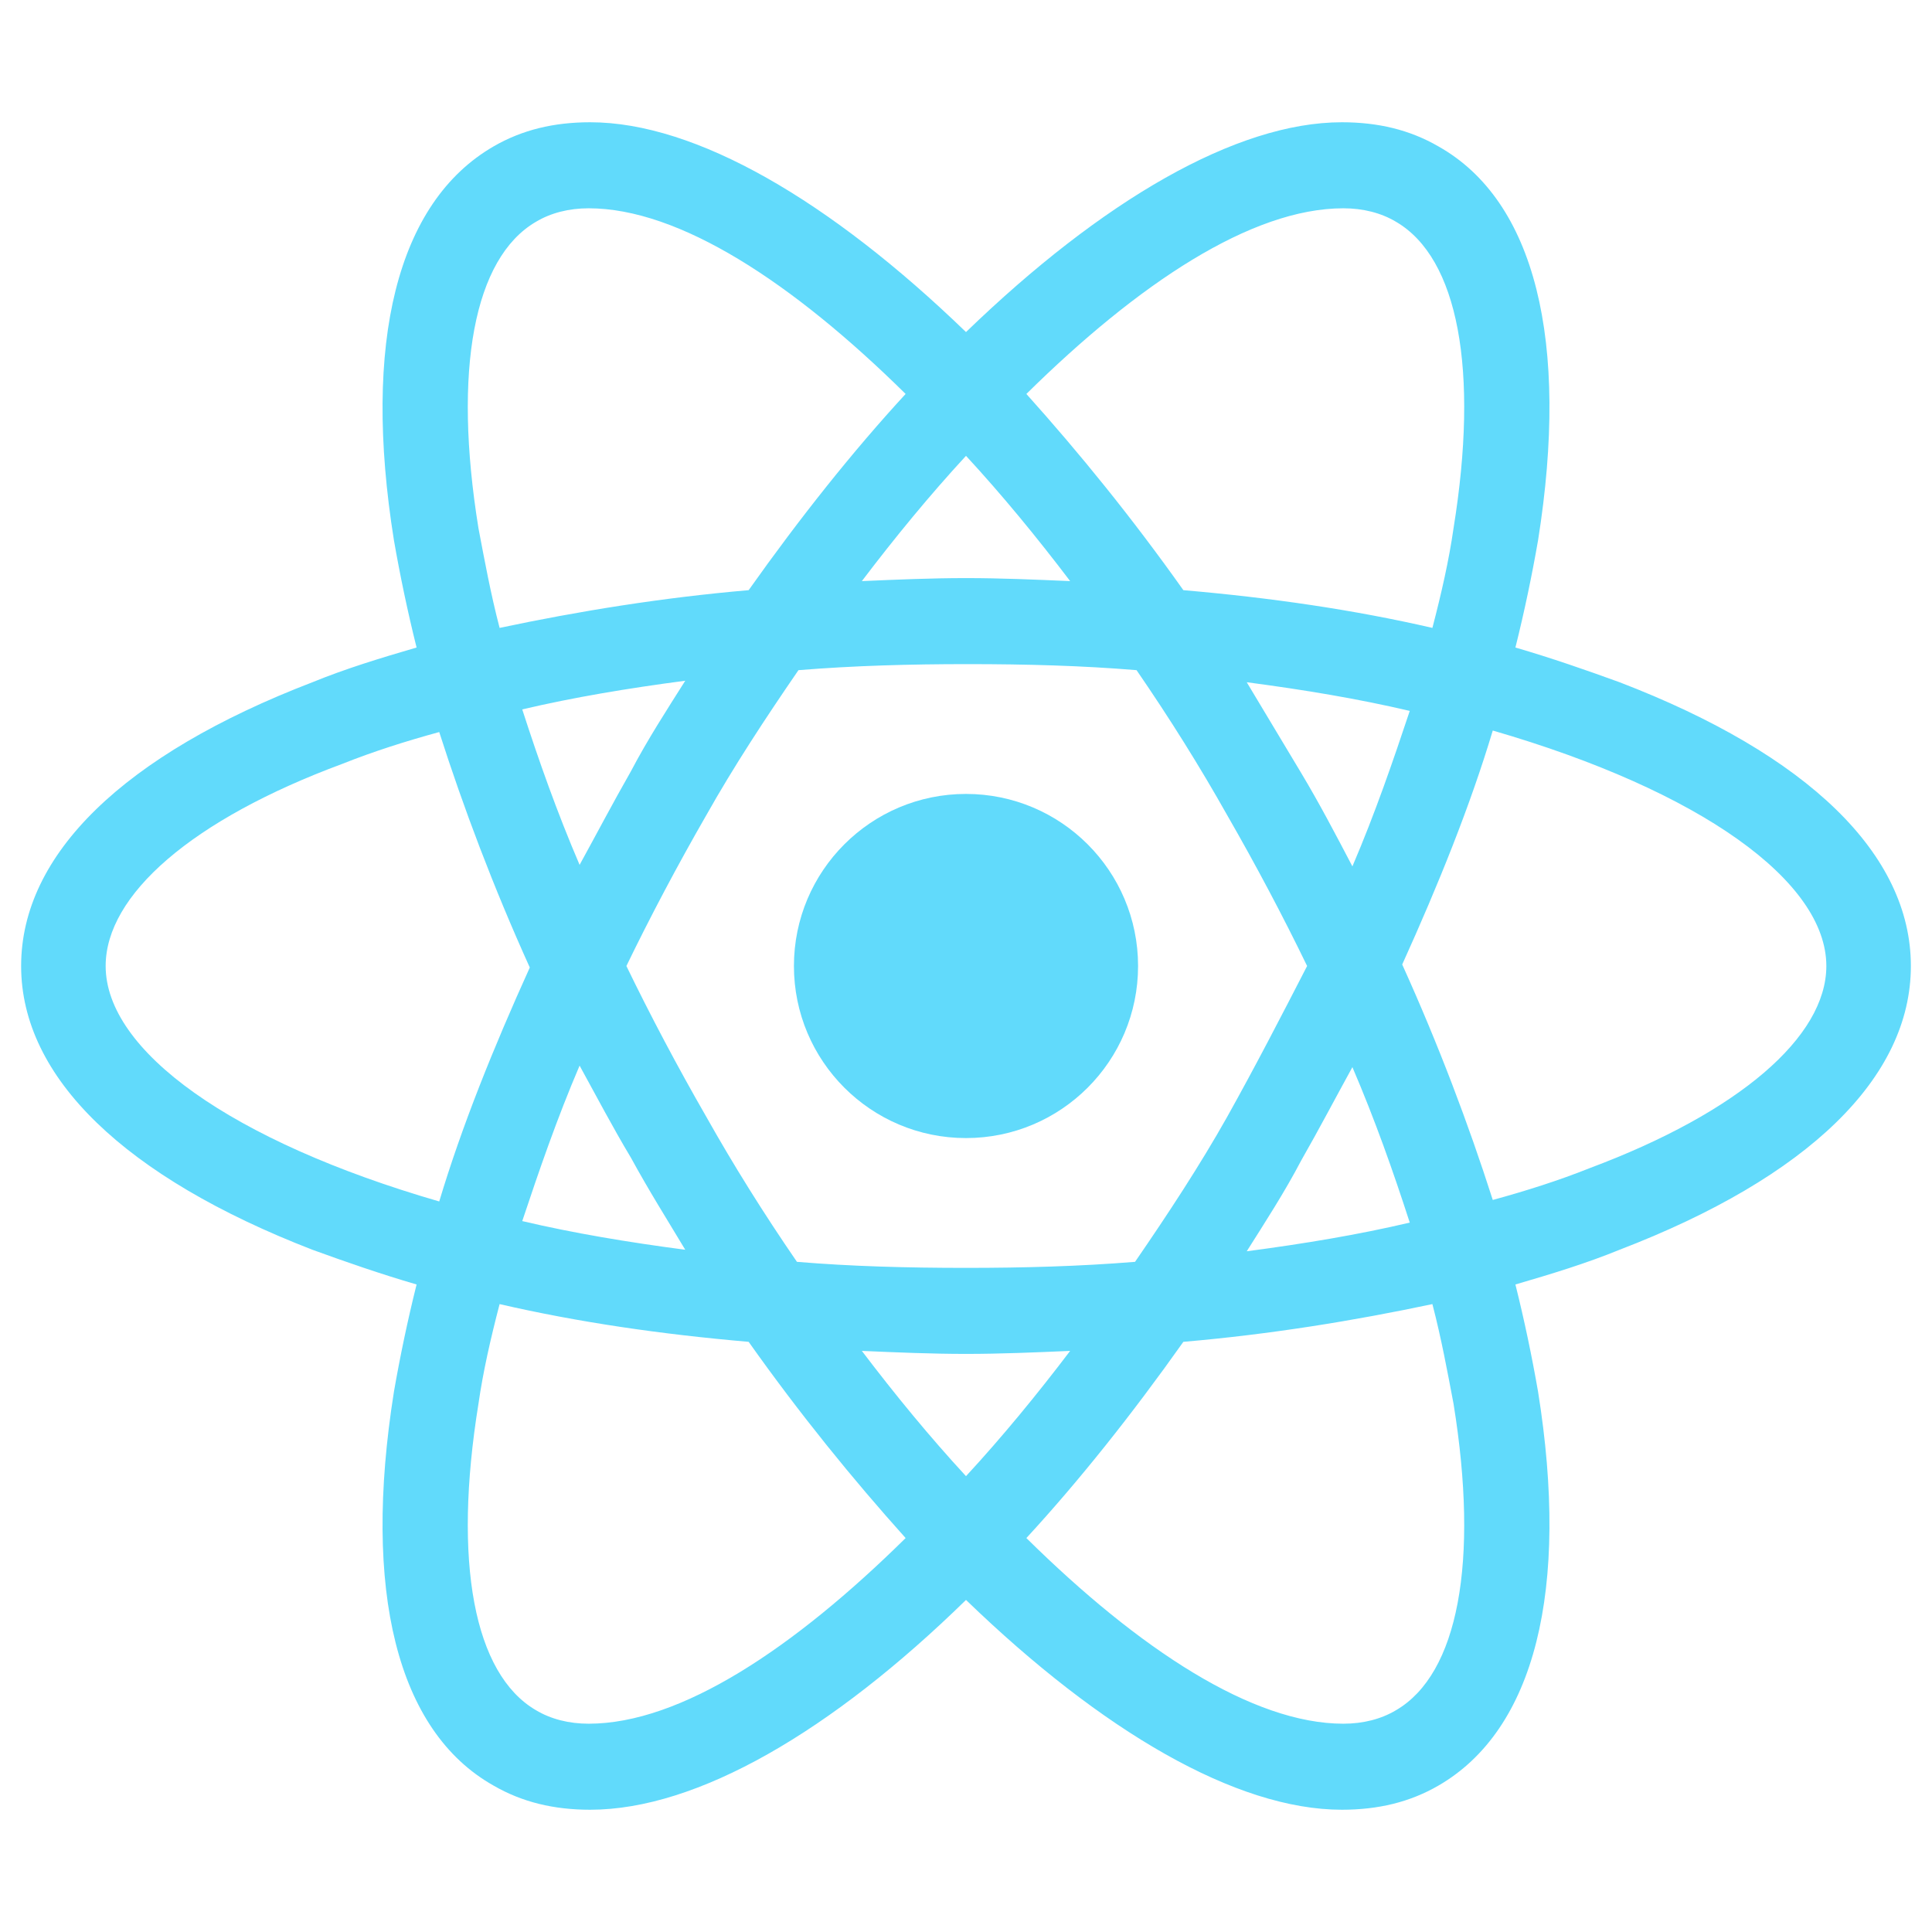
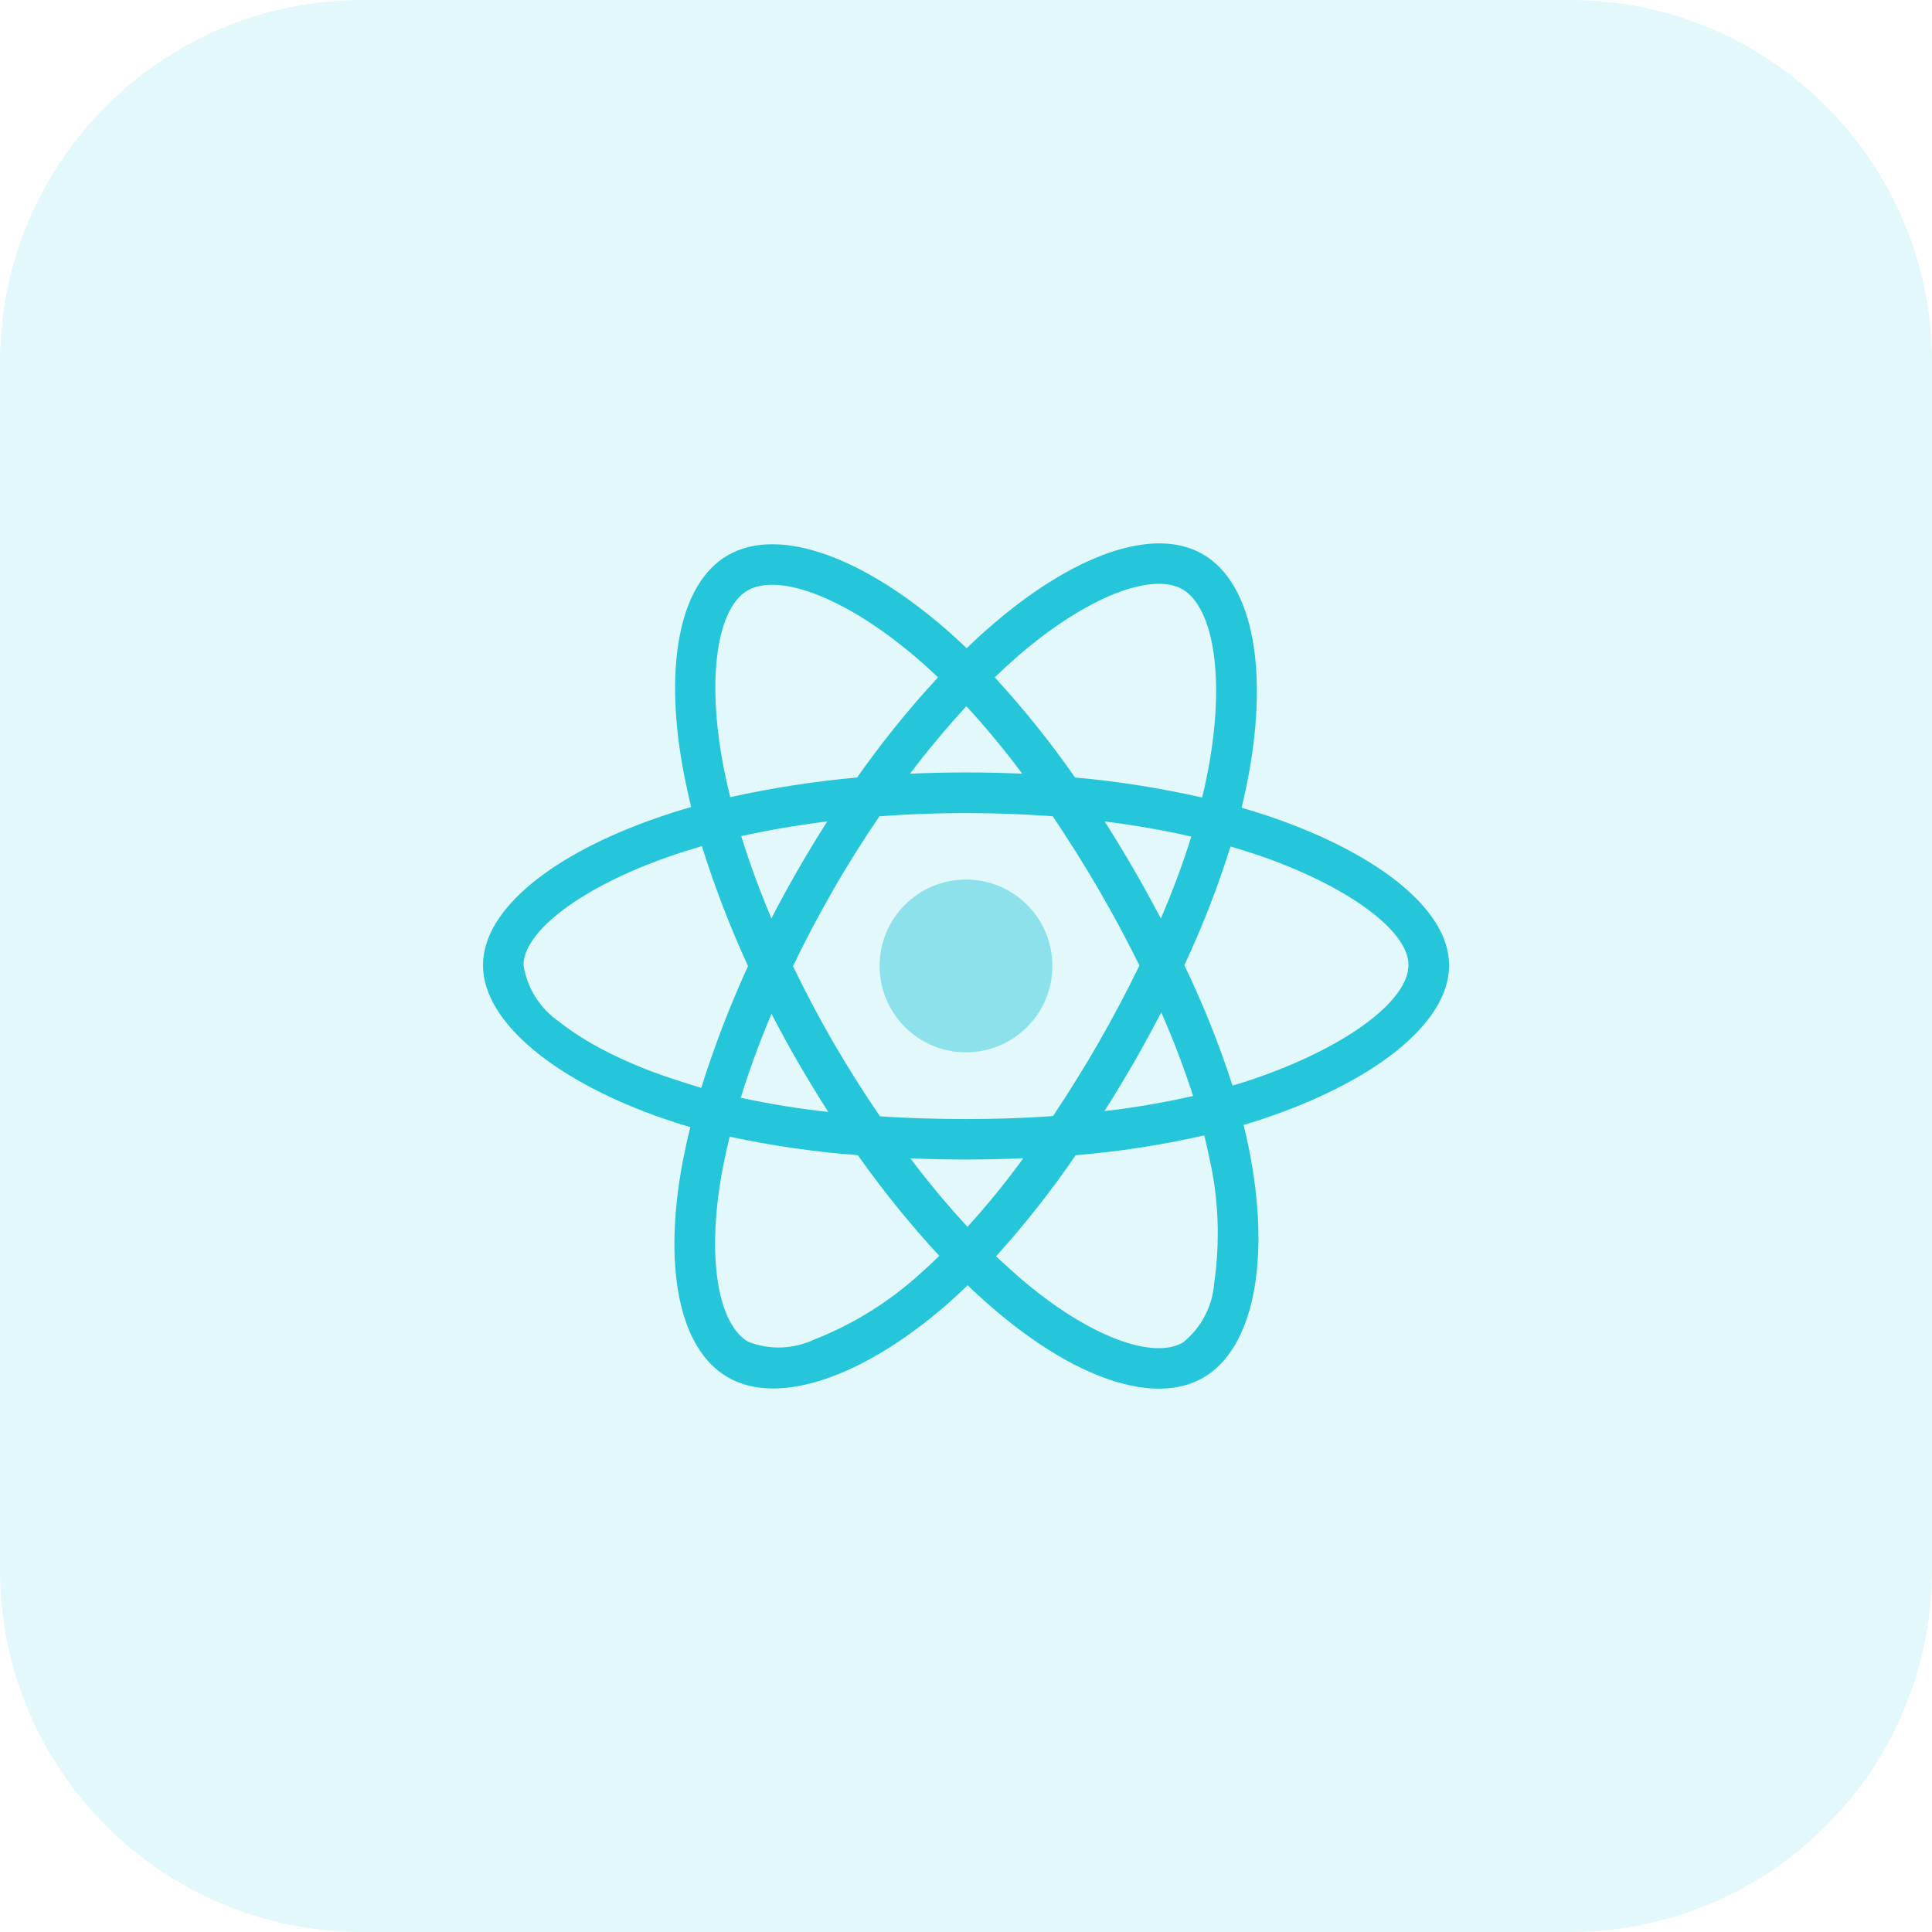
- <svg xmlns="http://www.w3.org/2000/svg" enable-background="new 0 0 128 128" viewBox="0 0 128 128">
-   <g fill="#61DAFB">
-     <circle cx="64" cy="64" r="11.4" />
-     <path d="M107.3 45.2c-2.2-.8-4.5-1.6-6.9-2.3.6-2.4 1.1-4.8 1.5-7.1 2.1-13.2-.2-22.5-6.6-26.1-1.9-1.1-4-1.6-6.4-1.6-7 0-15.9 5.2-24.9 13.9-9-8.7-17.9-13.9-24.9-13.9-2.4 0-4.5.5-6.4 1.6-6.4 3.7-8.7 13-6.6 26.1.4 2.3.9 4.7 1.5 7.1-2.4.7-4.7 1.4-6.9 2.3-12.5 4.8-19.3 11.4-19.3 18.8s6.9 14 19.3 18.8c2.2.8 4.5 1.6 6.9 2.3-.6 2.4-1.1 4.8-1.5 7.1-2.1 13.2.2 22.5 6.6 26.1 1.9 1.1 4 1.6 6.4 1.6 7.1 0 16-5.2 24.9-13.9 9 8.7 17.9 13.9 24.9 13.9 2.4 0 4.5-.5 6.4-1.6 6.4-3.7 8.7-13 6.6-26.1-.4-2.3-.9-4.7-1.5-7.1 2.4-.7 4.7-1.4 6.9-2.3 12.5-4.8 19.3-11.4 19.3-18.8s-6.8-14-19.3-18.8zm-14.8-30.5c4.1 2.4 5.5 9.8 3.8 20.3-.3 2.1-.8 4.3-1.4 6.6-5.2-1.2-10.7-2-16.5-2.5-3.4-4.8-6.9-9.1-10.4-13 7.4-7.3 14.9-12.3 21-12.3 1.3 0 2.5.3 3.5.9zm-11.2 59.3c-1.8 3.2-3.9 6.4-6.1 9.6-3.7.3-7.4.4-11.2.4-3.9 0-7.6-.1-11.2-.4-2.2-3.2-4.2-6.4-6-9.6-1.9-3.3-3.7-6.7-5.3-10 1.6-3.3 3.4-6.7 5.3-10 1.8-3.2 3.9-6.4 6.1-9.6 3.7-.3 7.4-.4 11.2-.4 3.9 0 7.6.1 11.2.4 2.2 3.2 4.2 6.4 6 9.6 1.9 3.3 3.7 6.7 5.3 10-1.7 3.3-3.4 6.6-5.3 10zm8.3-3.3c1.5 3.5 2.7 6.9 3.8 10.3-3.4.8-7 1.4-10.8 1.9 1.2-1.9 2.5-3.9 3.6-6 1.2-2.1 2.3-4.2 3.4-6.2zm-25.6 27.1c-2.4-2.6-4.7-5.4-6.9-8.3 2.3.1 4.6.2 6.9.2 2.3 0 4.6-.1 6.9-.2-2.2 2.9-4.5 5.7-6.9 8.3zm-18.6-15c-3.8-.5-7.4-1.1-10.8-1.9 1.1-3.3 2.3-6.8 3.8-10.3 1.1 2 2.2 4.1 3.4 6.1 1.2 2.2 2.4 4.1 3.6 6.1zm-7-25.5c-1.5-3.5-2.7-6.9-3.8-10.3 3.4-.8 7-1.4 10.8-1.9-1.2 1.9-2.5 3.9-3.6 6-1.2 2.1-2.3 4.2-3.4 6.2zm25.6-27.1c2.4 2.6 4.7 5.4 6.9 8.3-2.3-.1-4.6-.2-6.9-.2-2.3 0-4.6.1-6.9.2 2.2-2.9 4.5-5.7 6.9-8.3zm22.2 21l-3.6-6c3.8.5 7.4 1.1 10.8 1.9-1.1 3.3-2.3 6.8-3.8 10.3-1.1-2.1-2.2-4.2-3.4-6.2zm-54.5-16.2c-1.7-10.5-.3-17.9 3.8-20.3 1-.6 2.2-.9 3.5-.9 6 0 13.5 4.9 21 12.3-3.5 3.8-7 8.2-10.4 13-5.8.5-11.3 1.4-16.5 2.5-.6-2.3-1-4.5-1.4-6.6zm-24.7 29c0-4.7 5.7-9.7 15.7-13.4 2-.8 4.2-1.5 6.4-2.1 1.6 5 3.6 10.3 6 15.6-2.4 5.3-4.5 10.5-6 15.5-13.8-4-22.1-10-22.1-15.6zm28.5 49.3c-4.1-2.4-5.5-9.8-3.8-20.3.3-2.1.8-4.3 1.4-6.6 5.2 1.2 10.7 2 16.5 2.5 3.4 4.8 6.9 9.1 10.4 13-7.4 7.3-14.9 12.3-21 12.3-1.3 0-2.5-.3-3.5-.9zm60.8-20.3c1.7 10.5.3 17.9-3.8 20.3-1 .6-2.2.9-3.5.9-6 0-13.5-4.9-21-12.3 3.5-3.8 7-8.2 10.4-13 5.8-.5 11.3-1.4 16.5-2.5.6 2.3 1 4.5 1.4 6.6zm9-15.6c-2 .8-4.2 1.5-6.4 2.1-1.6-5-3.6-10.3-6-15.6 2.4-5.3 4.5-10.5 6-15.5 13.8 4 22.1 10 22.1 15.6 0 4.7-5.8 9.7-15.7 13.4z" />
-   </g>
+ <svg xmlns="http://www.w3.org/2000/svg" enable-background="new 0 0 32 32" viewBox="0 0 32 32">
+   <path fill="#E3F8FA" d="M26,32H6c-3.314,0-6-2.686-6-6V6c0-3.314,2.686-6,6-6h20c3.314,0,6,2.686,6,6v20C32,29.314,29.314,32,26,32z" />
+   <path fill="#8CE1EB" d="M16,14.568c-0.791,0-1.431,0.641-1.431,1.431c0,0.791,0.641,1.431,1.431,1.431s1.431-0.641,1.431-1.431C17.431,15.209,16.791,14.568,16,14.568z" />
+   <path fill="#26C6DA" d="M11.009,18.534c0.141,0.047,0.281,0.094,0.425,0.135c-0.047,0.187-0.087,0.372-0.125,0.563c-0.328,1.735-0.072,3.109,0.747,3.581c0.844,0.487,2.263-0.013,3.644-1.222c0.109-0.097,0.219-0.197,0.328-0.303c0.137,0.135,0.281,0.263,0.425,0.387c1.337,1.15,2.659,1.615,3.476,1.144c0.844-0.487,1.119-1.965,0.763-3.765c-0.028-0.137-0.059-0.278-0.094-0.422c0.1-0.028,0.197-0.059,0.294-0.091c1.803-0.597,3.11-1.563,3.11-2.553c0-0.947-1.231-1.865-2.931-2.45v-0.001c-0.169-0.056-0.337-0.109-0.506-0.159c0.028-0.115,0.053-0.231,0.078-0.347c0.385-1.862,0.131-3.359-0.722-3.853c-0.822-0.472-2.163,0.019-3.519,1.2c-0.135,0.115-0.265,0.237-0.391,0.359c-0.085-0.081-0.172-0.163-0.259-0.241c-1.422-1.263-2.847-1.794-3.7-1.297c-0.819,0.475-1.063,1.885-0.719,3.646c0.035,0.175,0.072,0.347,0.115,0.522c-0.2,0.056-0.397,0.119-0.581,0.185C9.196,14.131,8,15.043,8,15.987C8,16.962,9.274,17.94,11.009,18.534z M15.259,21.08c-0.515,0.472-1.113,0.847-1.763,1.103c-0.347,0.165-0.747,0.181-1.103,0.041c-0.497-0.287-0.703-1.391-0.422-2.875c0.035-0.175,0.072-0.35,0.115-0.522c0.7,0.15,1.406,0.253,2.122,0.306c0.413,0.585,0.865,1.144,1.35,1.668C15.459,20.898,15.359,20.992,15.259,21.08L15.259,21.08z M19.228,15.212c-0.147-0.275-0.297-0.55-0.453-0.819c-0.153-0.265-0.313-0.528-0.478-0.787c0.503,0.063,0.985,0.147,1.435,0.25C19.587,14.319,19.419,14.769,19.228,15.212z M19.234,16.768c0.2,0.453,0.375,0.913,0.528,1.385c-0.485,0.109-0.975,0.194-1.469,0.25c0.169-0.263,0.328-0.531,0.485-0.8C18.937,17.327,19.087,17.049,19.234,16.768z M18.873,15.991c-0.209,0.431-0.435,0.856-0.675,1.275c-0.237,0.415-0.491,0.819-0.756,1.219c-0.465,0.035-0.95,0.05-1.441,0.05c-0.491,0-0.965-0.015-1.425-0.044c-0.272-0.397-0.528-0.803-0.769-1.218c-0.241-0.415-0.463-0.837-0.672-1.269h-0.001c0.206-0.431,0.431-0.853,0.669-1.269c0.237-0.415,0.494-0.819,0.763-1.215c0.469-0.035,0.947-0.053,1.435-0.053s0.969,0.019,1.435,0.053c0.265,0.394,0.519,0.797,0.759,1.209C18.436,15.141,18.66,15.563,18.873,15.991z M13.221,14.399c-0.153,0.265-0.303,0.537-0.444,0.812c-0.197-0.465-0.362-0.921-0.5-1.362c0.45-0.1,0.928-0.181,1.425-0.244C13.537,13.865,13.375,14.13,13.221,14.399z M12.778,16.792L12.778,16.792c0.144,0.275,0.291,0.547,0.447,0.816c0.159,0.272,0.322,0.544,0.494,0.809c-0.487-0.053-0.972-0.131-1.45-0.235C12.406,17.733,12.578,17.268,12.778,16.792z M16.025,20.32L16.025,20.32c-0.319-0.343-0.637-0.724-0.947-1.134c0.3,0.013,0.609,0.019,0.922,0.019c0.322,0,0.637-0.006,0.95-0.022C16.663,19.579,16.354,19.958,16.025,20.32z M20.11,21.259L20.11,21.259c-0.029,0.381-0.216,0.737-0.516,0.977c-0.497,0.287-1.556-0.087-2.7-1.069c-0.131-0.113-0.263-0.235-0.397-0.359c0.478-0.528,0.919-1.087,1.319-1.674c0.715-0.059,1.428-0.169,2.131-0.328c0.031,0.128,0.059,0.256,0.085,0.381C20.186,19.862,20.21,20.565,20.11,21.259z M20.382,14.021c0.163,0.047,0.319,0.097,0.469,0.147c1.456,0.5,2.478,1.244,2.478,1.813c0,0.613-1.091,1.403-2.65,1.918c-0.087,0.028-0.175,0.056-0.265,0.081c-0.219-0.681-0.487-1.347-0.797-1.994C19.916,15.349,20.17,14.693,20.382,14.021z M16.84,10.884L16.84,10.884c1.163-1.012,2.247-1.409,2.742-1.125c0.528,0.303,0.731,1.528,0.4,3.137c-0.022,0.106-0.044,0.209-0.072,0.313c-0.694-0.156-1.397-0.269-2.103-0.331c-0.406-0.581-0.85-1.137-1.331-1.659C16.597,11.103,16.715,10.993,16.84,10.884z M16.006,11.697c0.328,0.356,0.637,0.731,0.925,1.118c-0.619-0.028-1.241-0.028-1.859,0C15.378,12.412,15.694,12.037,16.006,11.697z M12.381,9.781C12.907,9.475,14.072,9.912,15.3,11c0.078,0.069,0.156,0.144,0.237,0.219c-0.485,0.522-0.931,1.078-1.341,1.659c-0.706,0.063-1.406,0.172-2.1,0.325c-0.041-0.159-0.075-0.322-0.109-0.485C11.693,11.206,11.887,10.065,12.381,9.781z M11.084,14.187c0.178-0.063,0.359-0.119,0.541-0.172c0.213,0.678,0.469,1.344,0.765,1.987c-0.3,0.653-0.559,1.328-0.775,2.015l-0.001,0.001c-0.131-0.037-0.259-0.078-0.387-0.122c-0.665-0.209-1.422-0.541-1.969-0.975c-0.315-0.219-0.528-0.556-0.587-0.935C8.672,15.415,9.659,14.683,11.084,14.187z" />
</svg>
